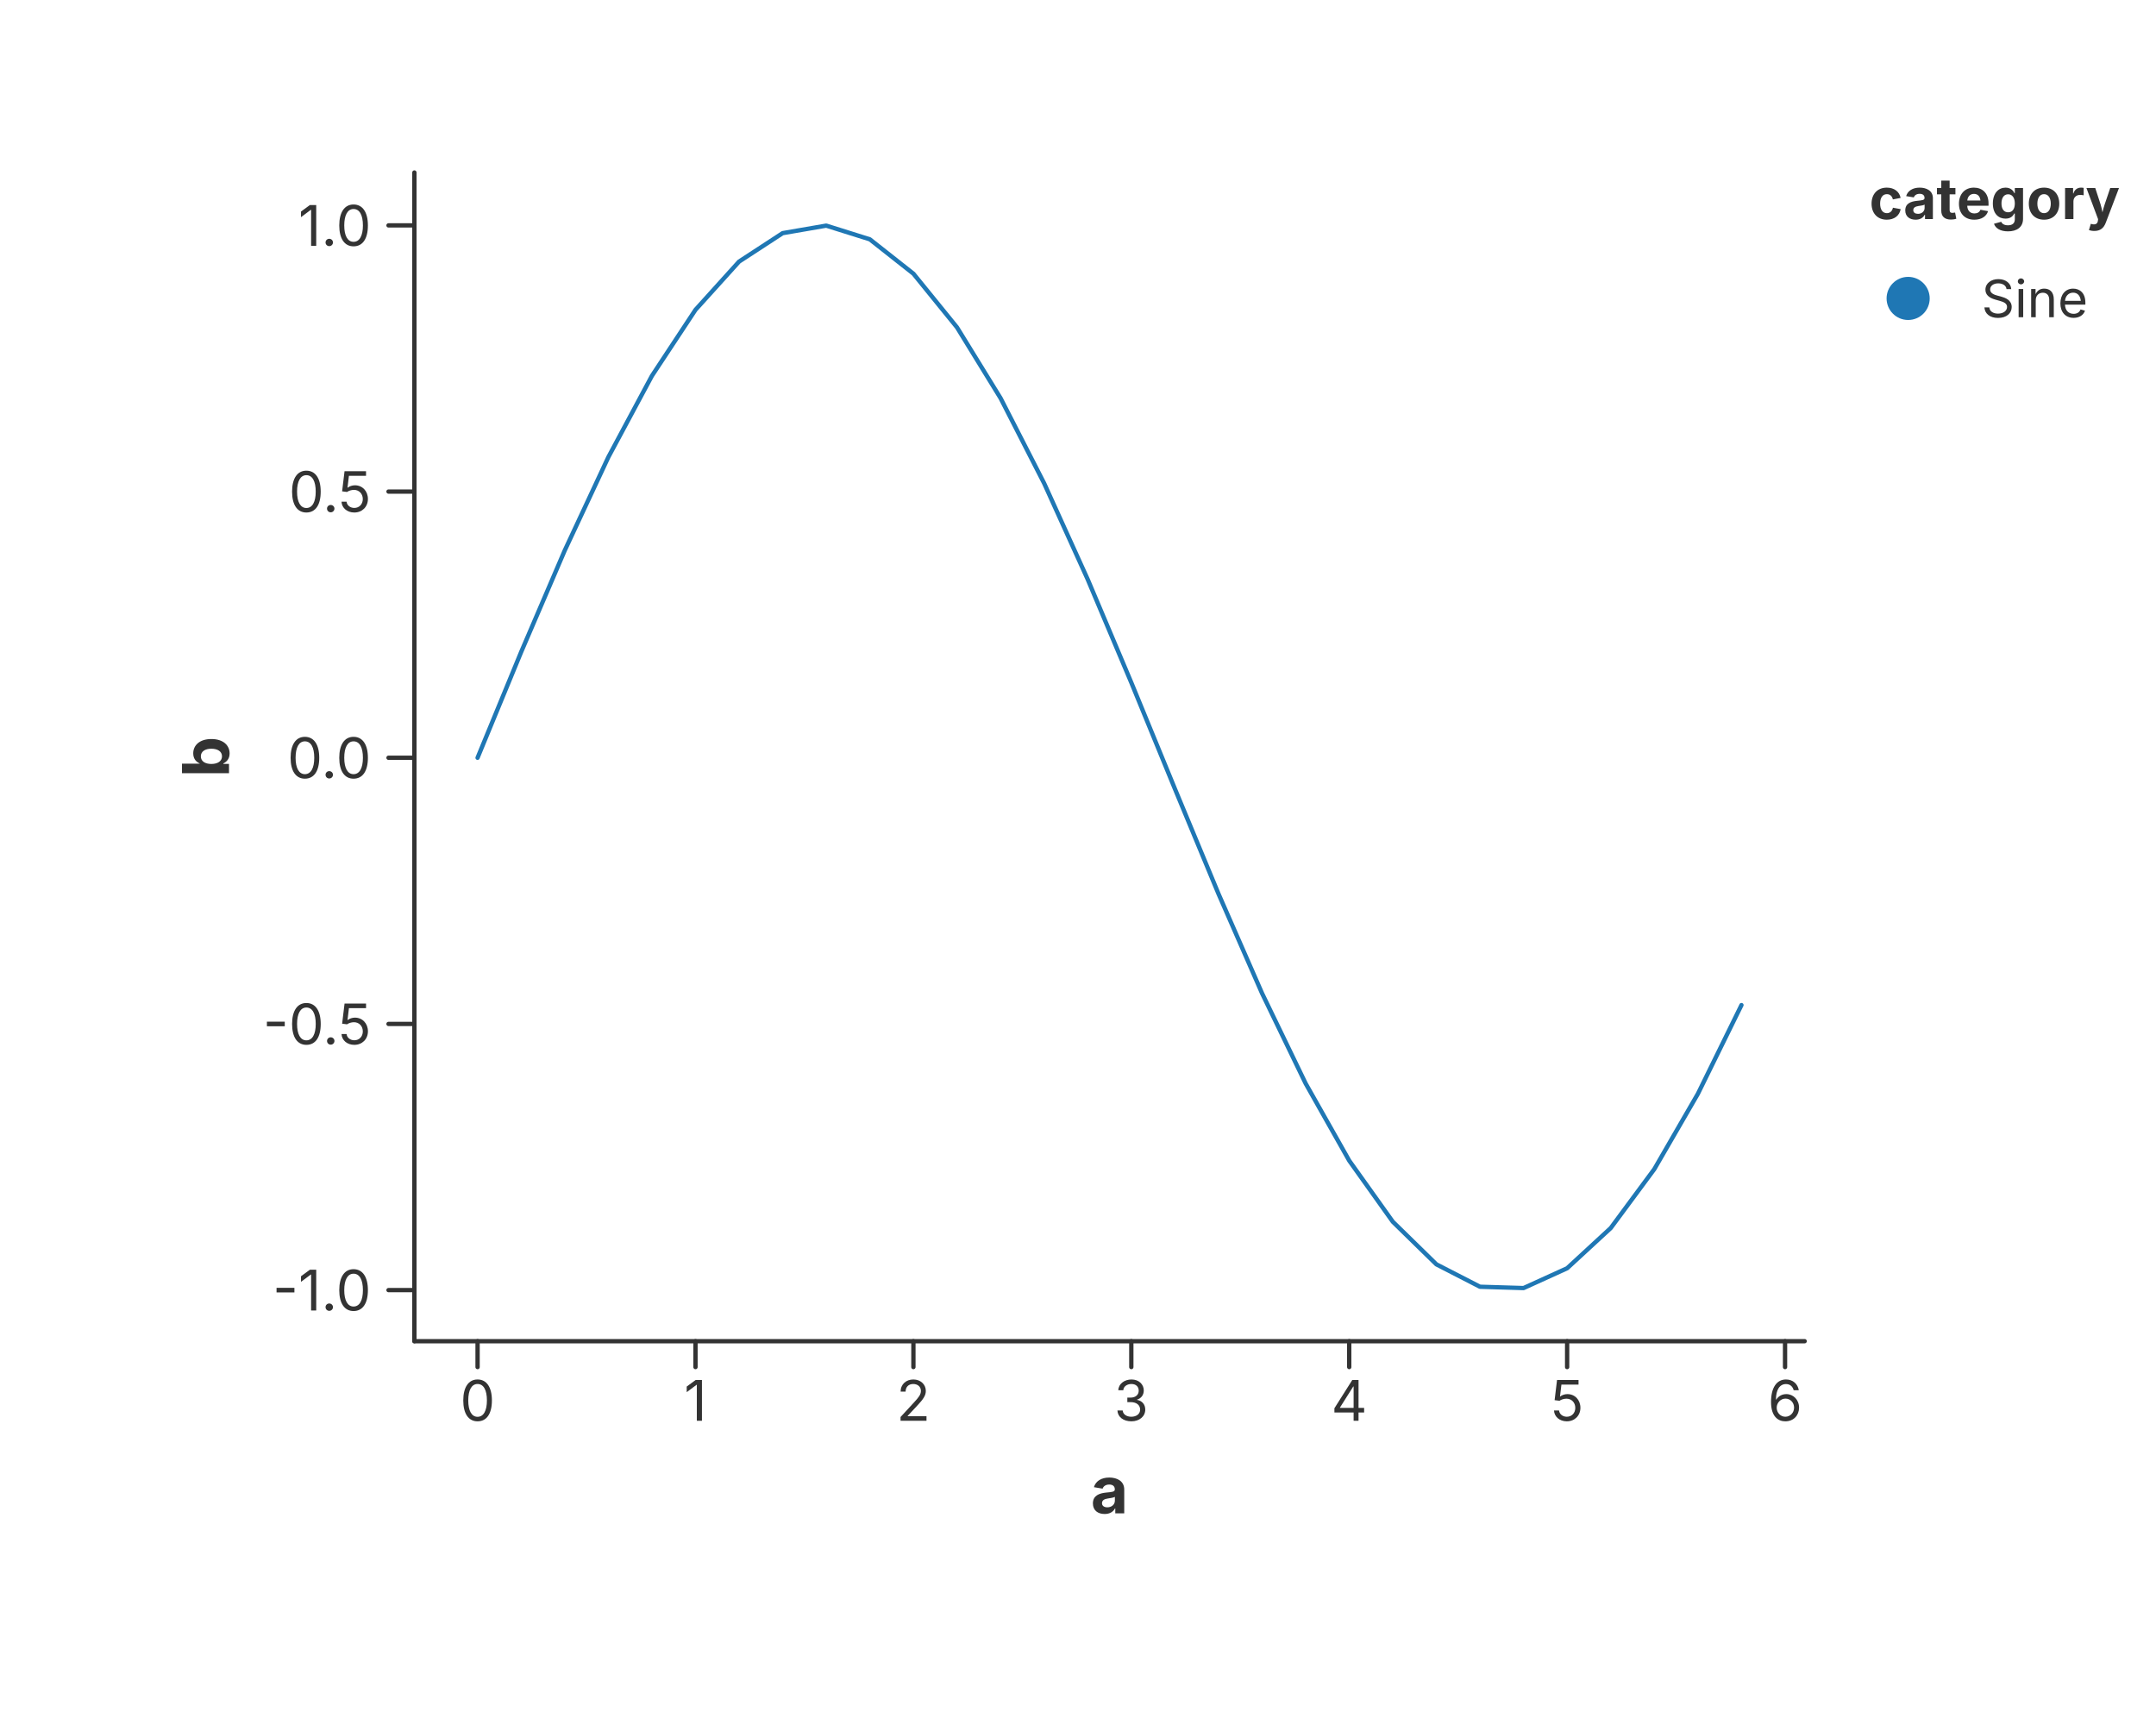
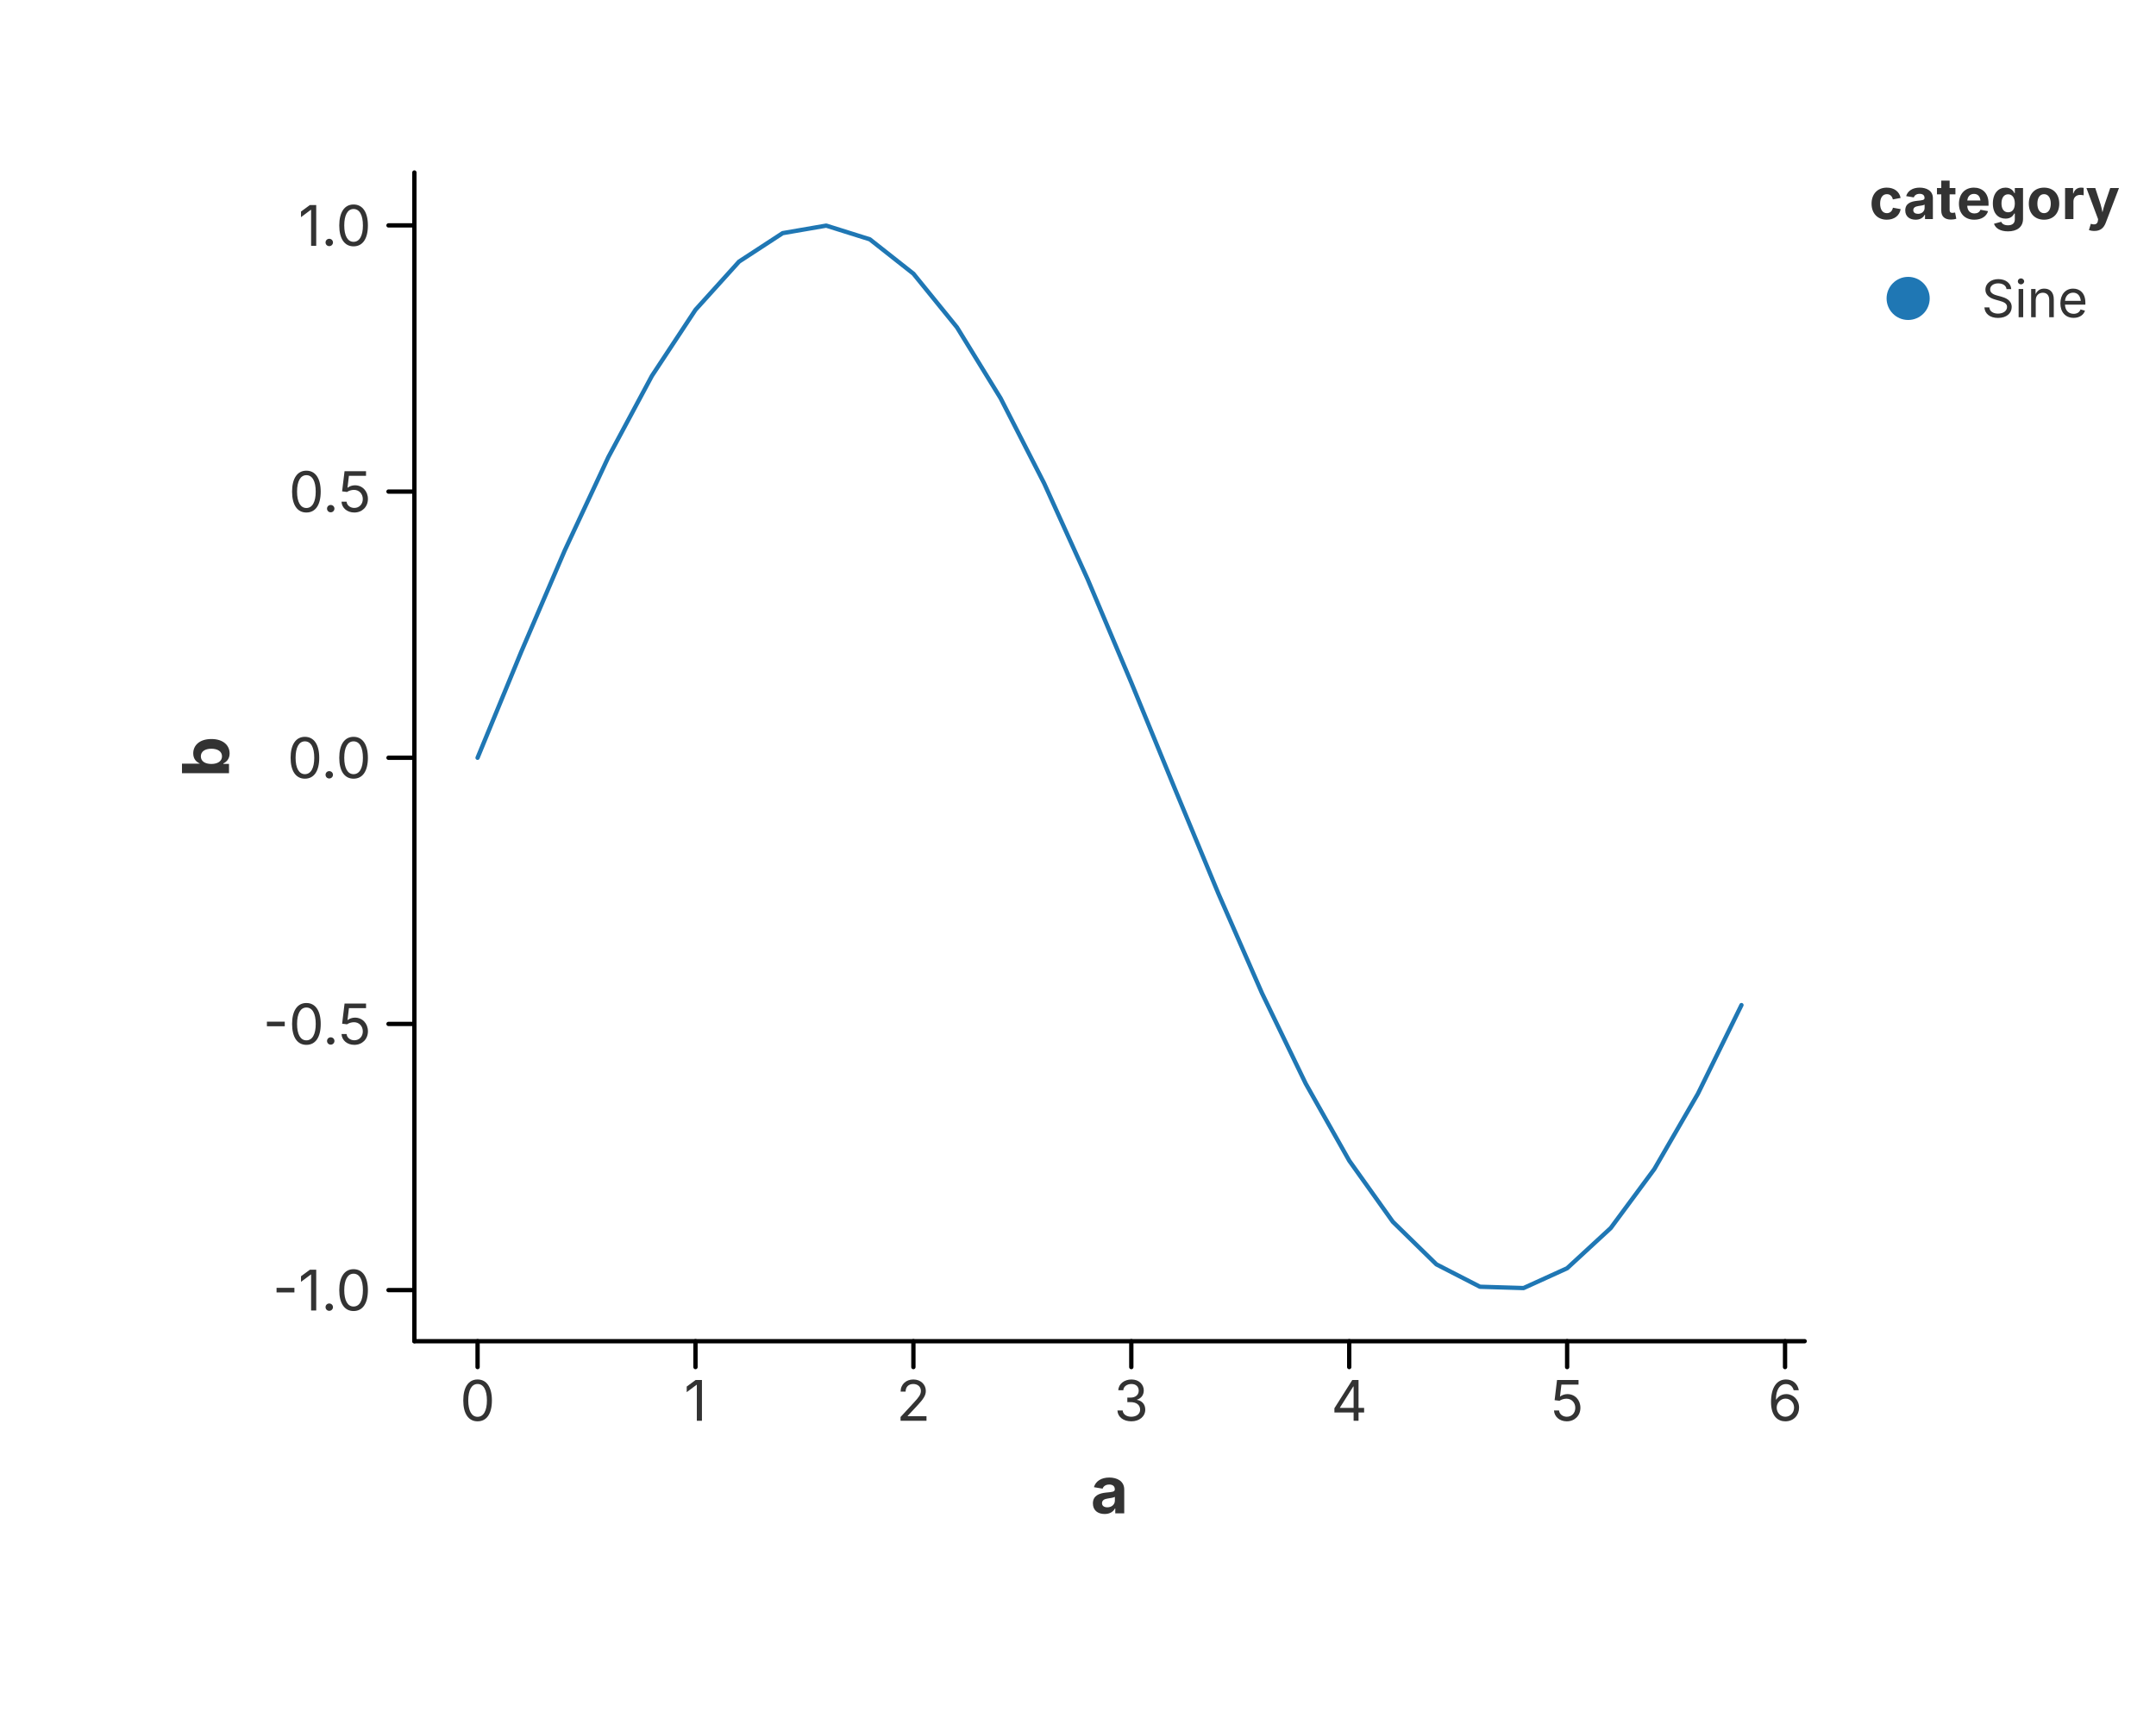
<svg xmlns="http://www.w3.org/2000/svg" width="500" height="400" viewBox="0 0 500 400">
  <rect x="0.000" y="0.000" width="500.000" height="400.000" fill="rgba(255,255,255,1.000)" stroke="none" stroke-width="0.000" fill-opacity="1.000" stroke-opacity="1.000" />
  <defs>
    <clipPath id="plot-clip-area">
      <rect x="96.100" y="40.000" width="322.420" height="271.000" />
    </clipPath>
  </defs>
  <g clip-path="url(#plot-clip-area)">
    <path d="M 110.755 175.710 L 120.863 151.186 L 130.970 127.639 L 141.077 106.008 L 151.184 87.156 L 161.292 71.835 L 171.399 60.655 L 181.506 54.062 L 191.613 52.318 L 201.720 55.494 L 211.828 63.462 L 221.935 75.906 L 232.042 92.328 L 242.149 112.074 L 252.256 134.358 L 262.364 158.290 L 272.471 182.916 L 282.578 207.256 L 292.685 230.337 L 302.792 251.241 L 312.900 269.134 L 323.007 283.302 L 333.114 293.181 L 343.221 298.376 L 353.328 298.682 L 363.436 294.085 L 373.543 284.768 L 383.650 271.104 L 393.757 253.637 L 403.865 233.063" fill="none" stroke="rgba(31,119,180,1.000)" stroke-width="1.000" stroke-opacity="1.000" stroke-linejoin="round" stroke-linecap="round" />
  </g>
-   <path d="M 96.100 311.000 L 418.520 311.000" fill="none" stroke="rgba(51,51,51,1.000)" stroke-width="1.000" stroke-opacity="1.000" stroke-linejoin="round" stroke-linecap="round" />
-   <path d="M 110.755 311.000 L 110.755 317.000" fill="none" stroke="rgba(51,51,51,1.000)" stroke-width="1.000" stroke-opacity="1.000" stroke-linejoin="round" stroke-linecap="round" />
+   <path d="M 96.100 311.000 L 418.520 311.000" fill="none" stroke="rgba(0,0,0,1.000)" stroke-width="1.000" stroke-opacity="1.000" stroke-linejoin="round" stroke-linecap="round" />
+   <path d="M 110.755 311.000 L 110.755 317.000" fill="none" stroke="rgba(0,0,0,1.000)" stroke-width="1.000" stroke-opacity="1.000" stroke-linejoin="round" stroke-linecap="round" />
  <text x="110.755" y="320.000" font-size="13.0" font-family="Inter, -apple-system, BlinkMacSystemFont, 'Segoe UI', Roboto, Helvetica, Arial, 'PingFang SC', 'Microsoft YaHei', Ubuntu, Cantarell, 'Noto Sans', sans-serif" fill="rgba(51,51,51,1.000)" fill-opacity="1.000" text-anchor="middle" font-weight="normal" dominant-baseline="hanging" transform="rotate(0 110.755 320.000)">0</text>
-   <path d="M 161.292 311.000 L 161.292 317.000" fill="none" stroke="rgba(51,51,51,1.000)" stroke-width="1.000" stroke-opacity="1.000" stroke-linejoin="round" stroke-linecap="round" />
+   <path d="M 161.292 311.000 L 161.292 317.000" fill="none" stroke="rgba(0,0,0,1.000)" stroke-width="1.000" stroke-opacity="1.000" stroke-linejoin="round" stroke-linecap="round" />
  <text x="161.292" y="320.000" font-size="13.0" font-family="Inter, -apple-system, BlinkMacSystemFont, 'Segoe UI', Roboto, Helvetica, Arial, 'PingFang SC', 'Microsoft YaHei', Ubuntu, Cantarell, 'Noto Sans', sans-serif" fill="rgba(51,51,51,1.000)" fill-opacity="1.000" text-anchor="middle" font-weight="normal" dominant-baseline="hanging" transform="rotate(0 161.292 320.000)">1</text>
-   <path d="M 211.828 311.000 L 211.828 317.000" fill="none" stroke="rgba(51,51,51,1.000)" stroke-width="1.000" stroke-opacity="1.000" stroke-linejoin="round" stroke-linecap="round" />
+   <path d="M 211.828 311.000 L 211.828 317.000" fill="none" stroke="rgba(0,0,0,1.000)" stroke-width="1.000" stroke-opacity="1.000" stroke-linejoin="round" stroke-linecap="round" />
  <text x="211.828" y="320.000" font-size="13.0" font-family="Inter, -apple-system, BlinkMacSystemFont, 'Segoe UI', Roboto, Helvetica, Arial, 'PingFang SC', 'Microsoft YaHei', Ubuntu, Cantarell, 'Noto Sans', sans-serif" fill="rgba(51,51,51,1.000)" fill-opacity="1.000" text-anchor="middle" font-weight="normal" dominant-baseline="hanging" transform="rotate(0 211.828 320.000)">2</text>
-   <path d="M 262.364 311.000 L 262.364 317.000" fill="none" stroke="rgba(51,51,51,1.000)" stroke-width="1.000" stroke-opacity="1.000" stroke-linejoin="round" stroke-linecap="round" />
+   <path d="M 262.364 311.000 L 262.364 317.000" fill="none" stroke="rgba(0,0,0,1.000)" stroke-width="1.000" stroke-opacity="1.000" stroke-linejoin="round" stroke-linecap="round" />
  <text x="262.364" y="320.000" font-size="13.0" font-family="Inter, -apple-system, BlinkMacSystemFont, 'Segoe UI', Roboto, Helvetica, Arial, 'PingFang SC', 'Microsoft YaHei', Ubuntu, Cantarell, 'Noto Sans', sans-serif" fill="rgba(51,51,51,1.000)" fill-opacity="1.000" text-anchor="middle" font-weight="normal" dominant-baseline="hanging" transform="rotate(0 262.364 320.000)">3</text>
-   <path d="M 312.900 311.000 L 312.900 317.000" fill="none" stroke="rgba(51,51,51,1.000)" stroke-width="1.000" stroke-opacity="1.000" stroke-linejoin="round" stroke-linecap="round" />
+   <path d="M 312.900 311.000 L 312.900 317.000" fill="none" stroke="rgba(0,0,0,1.000)" stroke-width="1.000" stroke-opacity="1.000" stroke-linejoin="round" stroke-linecap="round" />
  <text x="312.900" y="320.000" font-size="13.0" font-family="Inter, -apple-system, BlinkMacSystemFont, 'Segoe UI', Roboto, Helvetica, Arial, 'PingFang SC', 'Microsoft YaHei', Ubuntu, Cantarell, 'Noto Sans', sans-serif" fill="rgba(51,51,51,1.000)" fill-opacity="1.000" text-anchor="middle" font-weight="normal" dominant-baseline="hanging" transform="rotate(0 312.900 320.000)">4</text>
-   <path d="M 363.436 311.000 L 363.436 317.000" fill="none" stroke="rgba(51,51,51,1.000)" stroke-width="1.000" stroke-opacity="1.000" stroke-linejoin="round" stroke-linecap="round" />
+   <path d="M 363.436 311.000 L 363.436 317.000" fill="none" stroke="rgba(0,0,0,1.000)" stroke-width="1.000" stroke-opacity="1.000" stroke-linejoin="round" stroke-linecap="round" />
  <text x="363.436" y="320.000" font-size="13.0" font-family="Inter, -apple-system, BlinkMacSystemFont, 'Segoe UI', Roboto, Helvetica, Arial, 'PingFang SC', 'Microsoft YaHei', Ubuntu, Cantarell, 'Noto Sans', sans-serif" fill="rgba(51,51,51,1.000)" fill-opacity="1.000" text-anchor="middle" font-weight="normal" dominant-baseline="hanging" transform="rotate(0 363.436 320.000)">5</text>
-   <path d="M 413.972 311.000 L 413.972 317.000" fill="none" stroke="rgba(51,51,51,1.000)" stroke-width="1.000" stroke-opacity="1.000" stroke-linejoin="round" stroke-linecap="round" />
+   <path d="M 413.972 311.000 L 413.972 317.000" fill="none" stroke="rgba(0,0,0,1.000)" stroke-width="1.000" stroke-opacity="1.000" stroke-linejoin="round" stroke-linecap="round" />
  <text x="413.972" y="320.000" font-size="13.0" font-family="Inter, -apple-system, BlinkMacSystemFont, 'Segoe UI', Roboto, Helvetica, Arial, 'PingFang SC', 'Microsoft YaHei', Ubuntu, Cantarell, 'Noto Sans', sans-serif" fill="rgba(51,51,51,1.000)" fill-opacity="1.000" text-anchor="middle" font-weight="normal" dominant-baseline="hanging" transform="rotate(0 413.972 320.000)">6</text>
  <text x="257.310" y="340.000" font-size="15.0" font-family="Inter, -apple-system, BlinkMacSystemFont, 'Segoe UI', Roboto, Helvetica, Arial, 'PingFang SC', 'Microsoft YaHei', Ubuntu, Cantarell, 'Noto Sans', sans-serif" fill="rgba(51,51,51,1.000)" fill-opacity="1.000" text-anchor="middle" font-weight="bold" dominant-baseline="hanging" transform="rotate(0 257.310 340.000)">a</text>
-   <path d="M 96.100 40.000 L 96.100 311.000" fill="none" stroke="rgba(51,51,51,1.000)" stroke-width="1.000" stroke-opacity="1.000" stroke-linejoin="round" stroke-linecap="round" />
-   <path d="M 96.100 299.155 L 90.100 299.155" fill="none" stroke="rgba(51,51,51,1.000)" stroke-width="1.000" stroke-opacity="1.000" stroke-linejoin="round" stroke-linecap="round" />
+   <path d="M 96.100 40.000 L 96.100 311.000" fill="none" stroke="rgba(0,0,0,1.000)" stroke-width="1.000" stroke-opacity="1.000" stroke-linejoin="round" stroke-linecap="round" />
+   <path d="M 96.100 299.155 L 90.100 299.155" fill="none" stroke="rgba(0,0,0,1.000)" stroke-width="1.000" stroke-opacity="1.000" stroke-linejoin="round" stroke-linecap="round" />
  <text x="86.100" y="299.155" font-size="13.0" font-family="Inter, -apple-system, BlinkMacSystemFont, 'Segoe UI', Roboto, Helvetica, Arial, 'PingFang SC', 'Microsoft YaHei', Ubuntu, Cantarell, 'Noto Sans', sans-serif" fill="rgba(51,51,51,1.000)" fill-opacity="1.000" text-anchor="end" font-weight="normal" dominant-baseline="central" transform="rotate(0 86.100 299.155)">-1.0</text>
-   <path d="M 96.100 237.433 L 90.100 237.433" fill="none" stroke="rgba(51,51,51,1.000)" stroke-width="1.000" stroke-opacity="1.000" stroke-linejoin="round" stroke-linecap="round" />
+   <path d="M 96.100 237.433 L 90.100 237.433" fill="none" stroke="rgba(0,0,0,1.000)" stroke-width="1.000" stroke-opacity="1.000" stroke-linejoin="round" stroke-linecap="round" />
  <text x="86.100" y="237.433" font-size="13.0" font-family="Inter, -apple-system, BlinkMacSystemFont, 'Segoe UI', Roboto, Helvetica, Arial, 'PingFang SC', 'Microsoft YaHei', Ubuntu, Cantarell, 'Noto Sans', sans-serif" fill="rgba(51,51,51,1.000)" fill-opacity="1.000" text-anchor="end" font-weight="normal" dominant-baseline="central" transform="rotate(0 86.100 237.433)">-0.5</text>
-   <path d="M 96.100 175.710 L 90.100 175.710" fill="none" stroke="rgba(51,51,51,1.000)" stroke-width="1.000" stroke-opacity="1.000" stroke-linejoin="round" stroke-linecap="round" />
+   <path d="M 96.100 175.710 L 90.100 175.710" fill="none" stroke="rgba(0,0,0,1.000)" stroke-width="1.000" stroke-opacity="1.000" stroke-linejoin="round" stroke-linecap="round" />
  <text x="86.100" y="175.710" font-size="13.0" font-family="Inter, -apple-system, BlinkMacSystemFont, 'Segoe UI', Roboto, Helvetica, Arial, 'PingFang SC', 'Microsoft YaHei', Ubuntu, Cantarell, 'Noto Sans', sans-serif" fill="rgba(51,51,51,1.000)" fill-opacity="1.000" text-anchor="end" font-weight="normal" dominant-baseline="central" transform="rotate(0 86.100 175.710)">0.0</text>
-   <path d="M 96.100 113.988 L 90.100 113.988" fill="none" stroke="rgba(51,51,51,1.000)" stroke-width="1.000" stroke-opacity="1.000" stroke-linejoin="round" stroke-linecap="round" />
+   <path d="M 96.100 113.988 L 90.100 113.988" fill="none" stroke="rgba(0,0,0,1.000)" stroke-width="1.000" stroke-opacity="1.000" stroke-linejoin="round" stroke-linecap="round" />
  <text x="86.100" y="113.988" font-size="13.0" font-family="Inter, -apple-system, BlinkMacSystemFont, 'Segoe UI', Roboto, Helvetica, Arial, 'PingFang SC', 'Microsoft YaHei', Ubuntu, Cantarell, 'Noto Sans', sans-serif" fill="rgba(51,51,51,1.000)" fill-opacity="1.000" text-anchor="end" font-weight="normal" dominant-baseline="central" transform="rotate(0 86.100 113.988)">0.5</text>
-   <path d="M 96.100 52.266 L 90.100 52.266" fill="none" stroke="rgba(51,51,51,1.000)" stroke-width="1.000" stroke-opacity="1.000" stroke-linejoin="round" stroke-linecap="round" />
+   <path d="M 96.100 52.266 L 90.100 52.266" fill="none" stroke="rgba(0,0,0,1.000)" stroke-width="1.000" stroke-opacity="1.000" stroke-linejoin="round" stroke-linecap="round" />
  <text x="86.100" y="52.266" font-size="13.0" font-family="Inter, -apple-system, BlinkMacSystemFont, 'Segoe UI', Roboto, Helvetica, Arial, 'PingFang SC', 'Microsoft YaHei', Ubuntu, Cantarell, 'Noto Sans', sans-serif" fill="rgba(51,51,51,1.000)" fill-opacity="1.000" text-anchor="end" font-weight="normal" dominant-baseline="central" transform="rotate(0 86.100 52.266)">1.0</text>
  <text x="47.500" y="175.500" font-size="15.0" font-family="Inter, -apple-system, BlinkMacSystemFont, 'Segoe UI', Roboto, Helvetica, Arial, 'PingFang SC', 'Microsoft YaHei', Ubuntu, Cantarell, 'Noto Sans', sans-serif" fill="rgba(51,51,51,1.000)" fill-opacity="1.000" text-anchor="middle" font-weight="bold" dominant-baseline="middle" transform="rotate(-90 47.500 175.500)">b</text>
  <text x="433.520" y="46.000" font-size="13.2" font-family="Inter, -apple-system, BlinkMacSystemFont, 'Segoe UI', Roboto, Helvetica, Arial, 'PingFang SC', 'Microsoft YaHei', Ubuntu, Cantarell, 'Noto Sans', sans-serif" fill="rgba(51,51,51,1.000)" fill-opacity="1.000" text-anchor="start" font-weight="bold" dominant-baseline="central" transform="rotate(0 433.520 46.000)">category</text>
  <circle cx="442.520" cy="69.200" r="5.000" fill="rgba(31,119,180,1.000)" stroke="none" stroke-width="0.000" fill-opacity="1.000" stroke-opacity="1.000" />
  <text x="459.520" y="69.200" font-size="12.0" font-family="Inter, -apple-system, BlinkMacSystemFont, 'Segoe UI', Roboto, Helvetica, Arial, 'PingFang SC', 'Microsoft YaHei', Ubuntu, Cantarell, 'Noto Sans', sans-serif" fill="rgba(51,51,51,1.000)" fill-opacity="1.000" text-anchor="start" font-weight="normal" dominant-baseline="central" transform="rotate(0 459.520 69.200)">Sine</text>
</svg>
